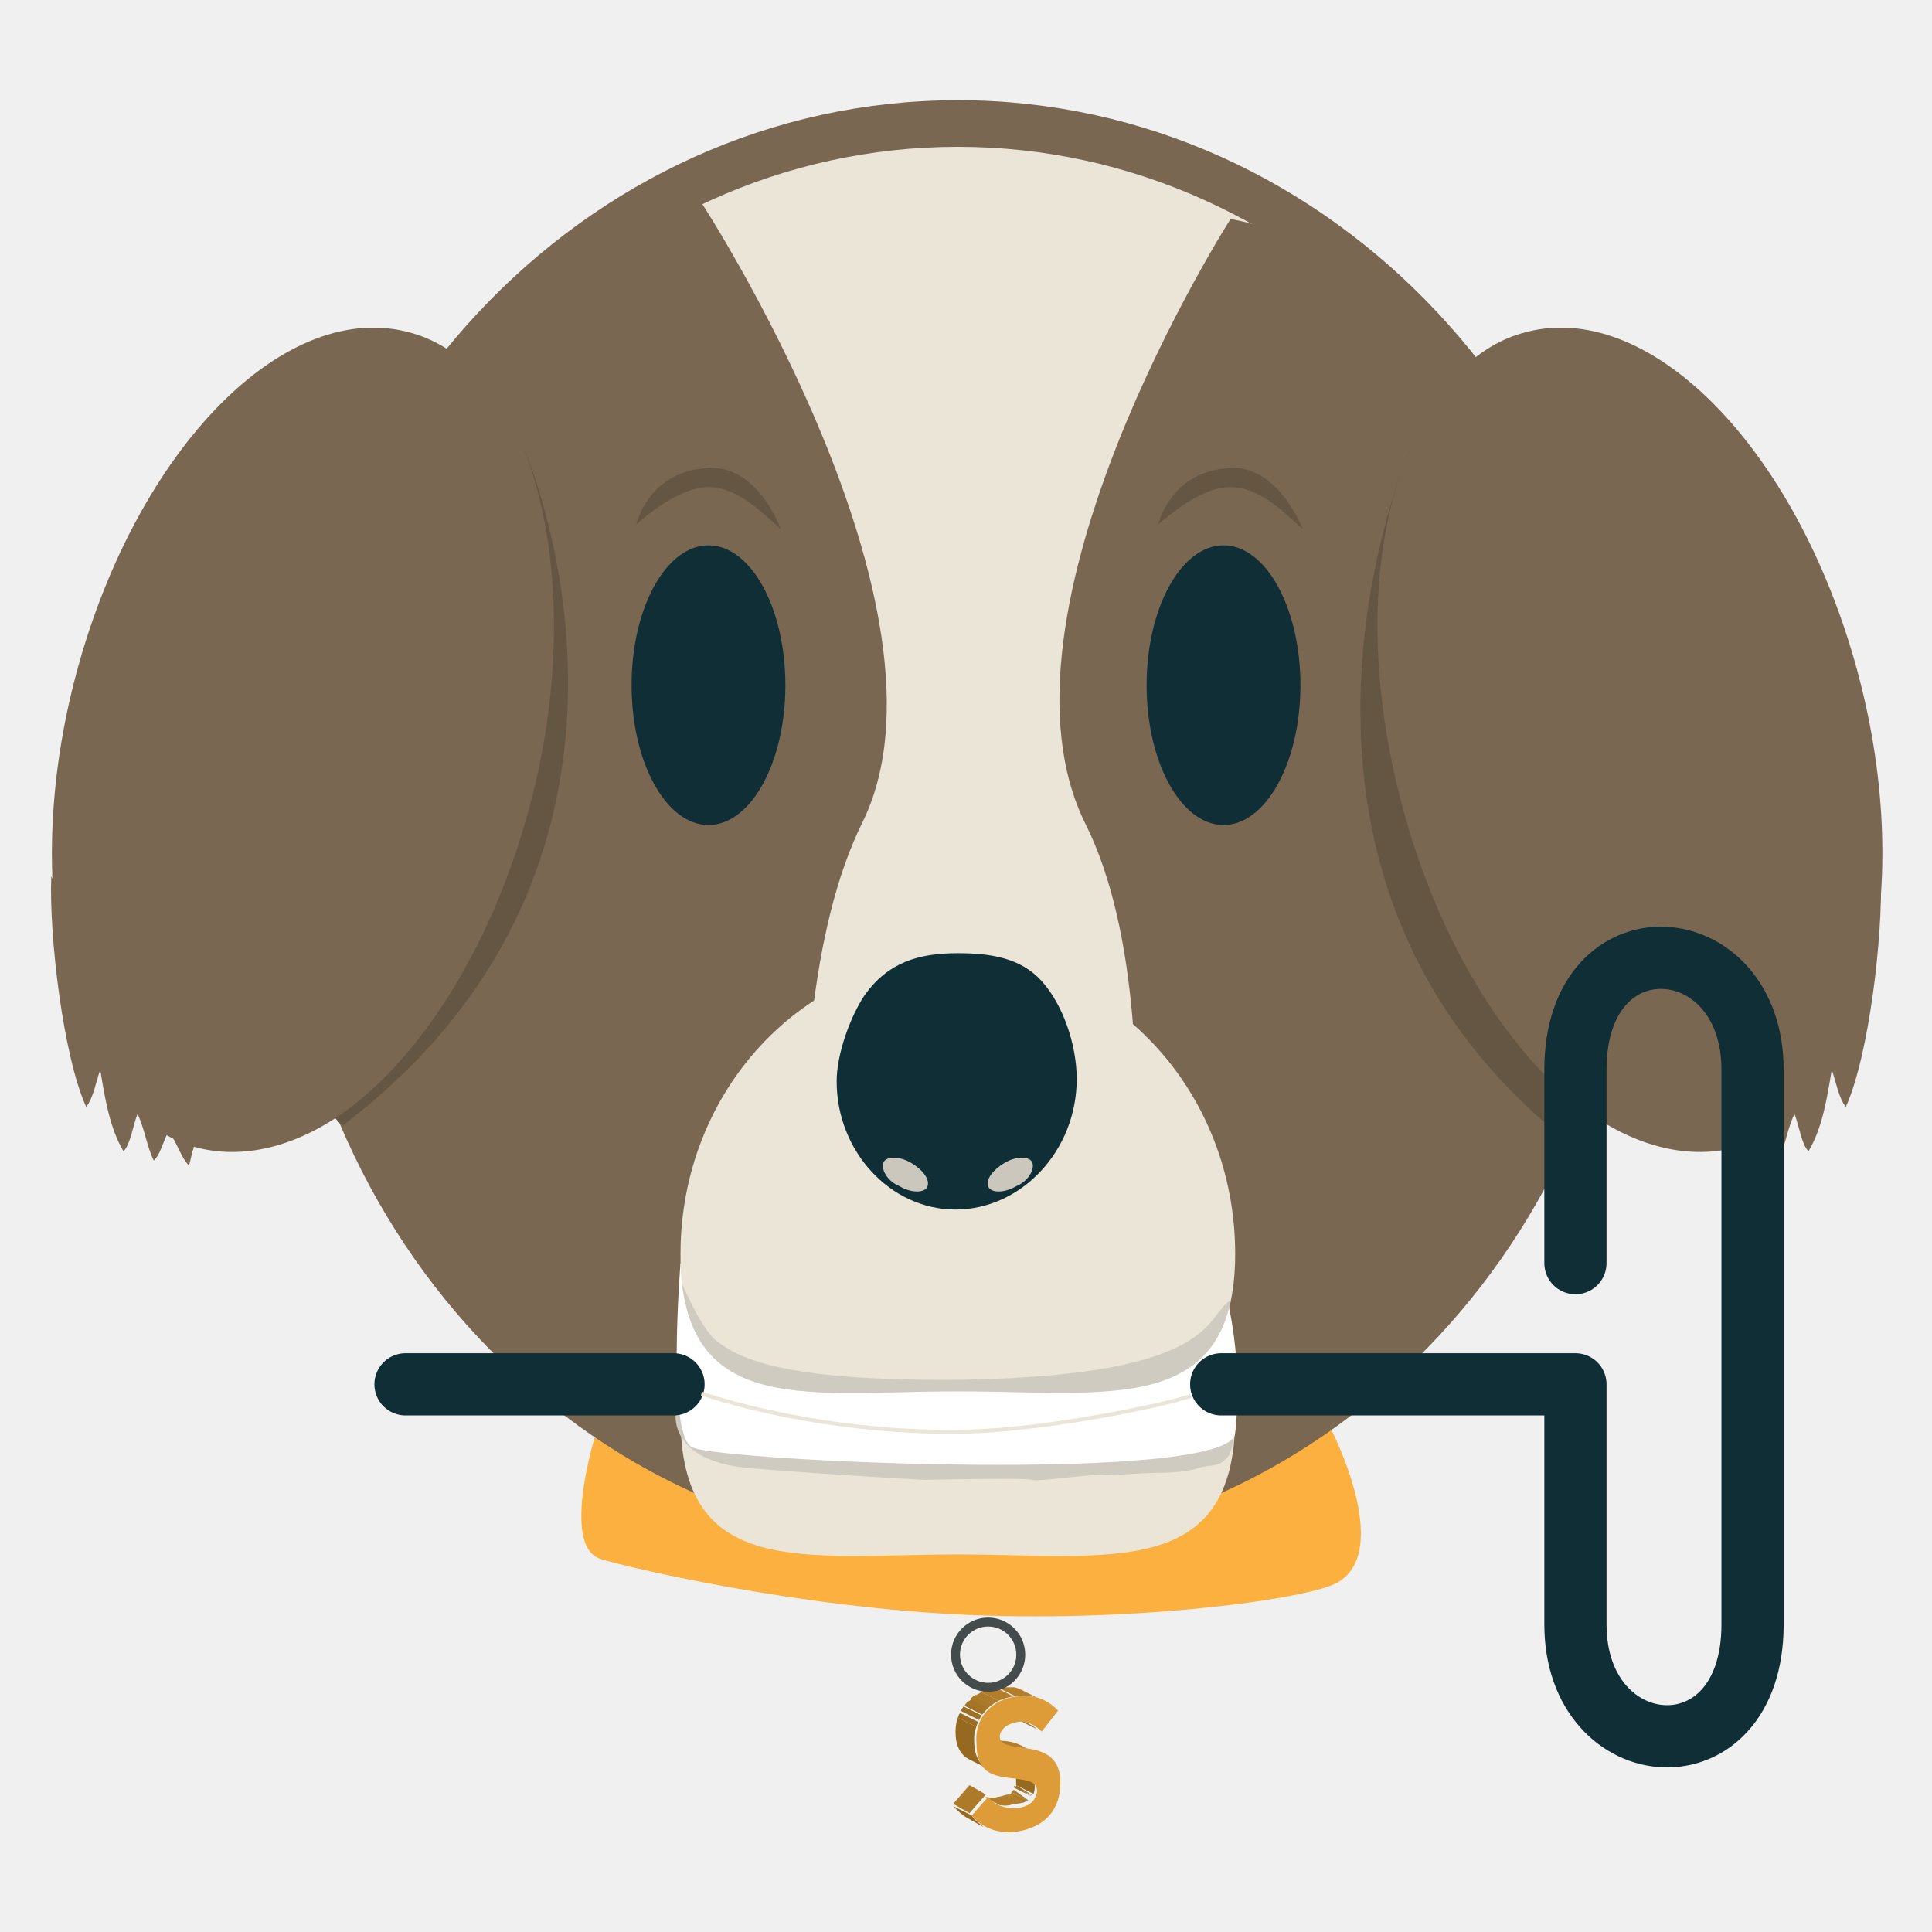
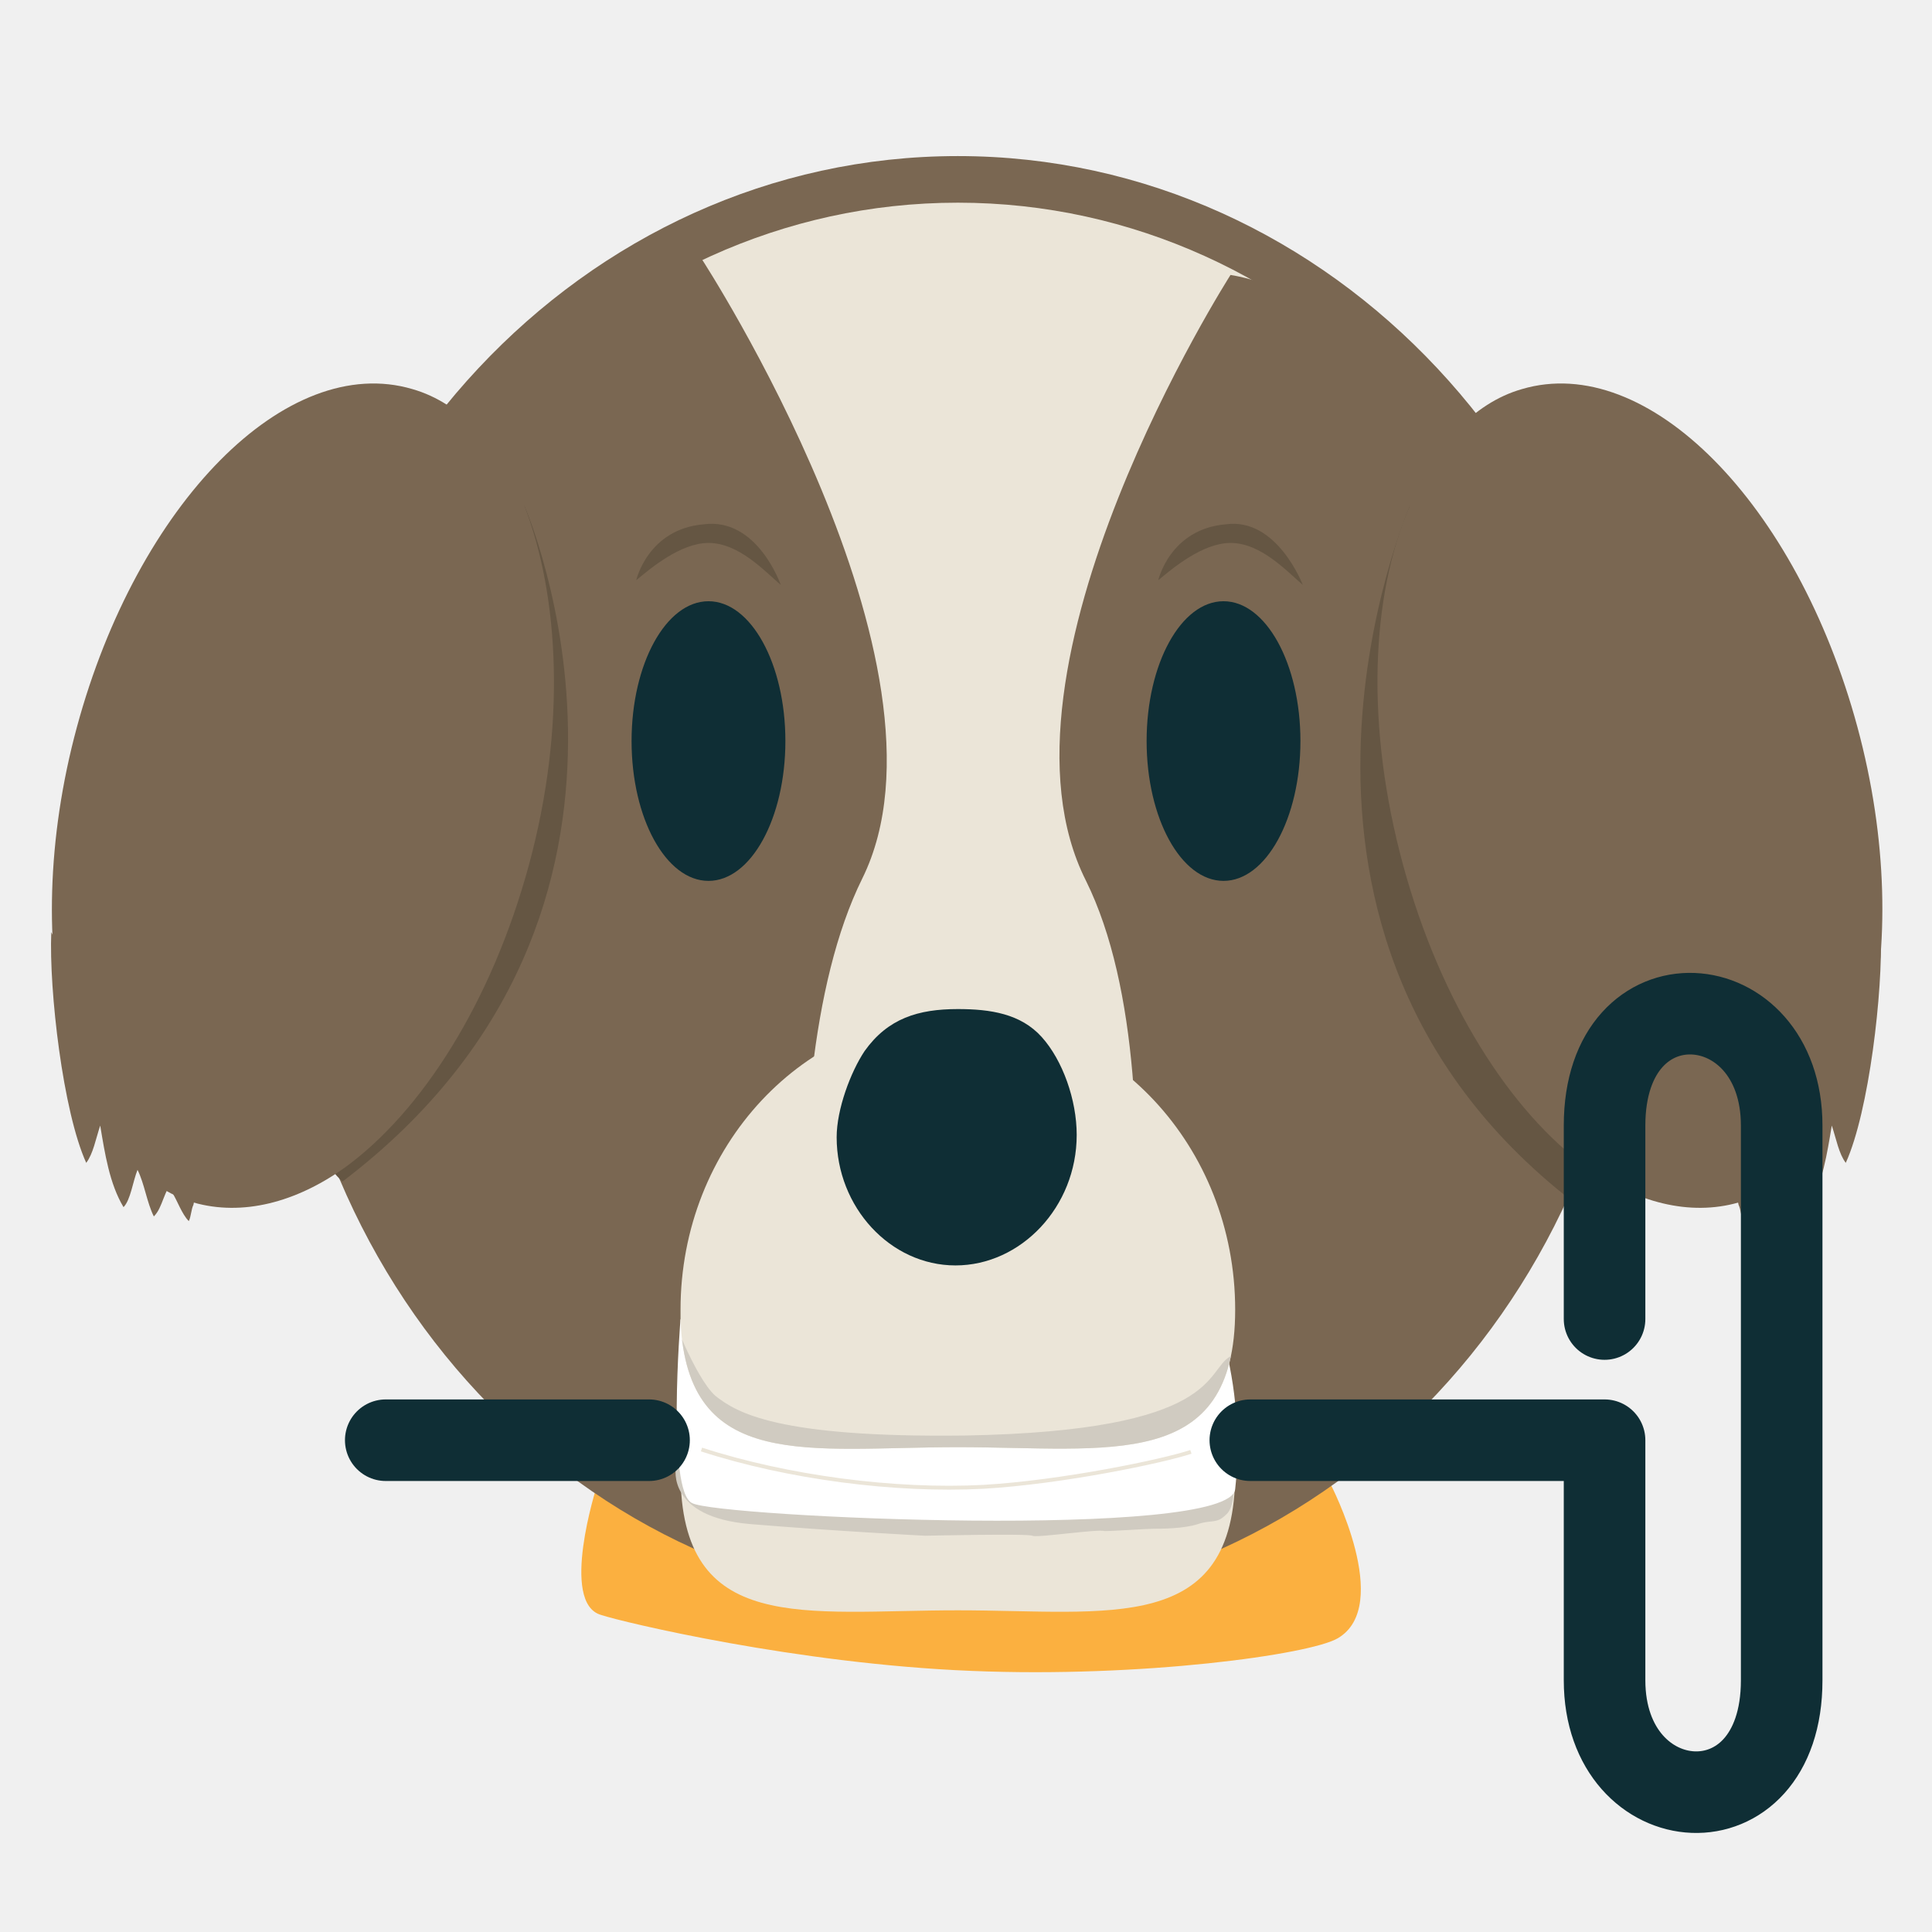
<svg xmlns="http://www.w3.org/2000/svg" xmlns:xlink="http://www.w3.org/1999/xlink" version="1.1" id="Layer_1" x="0px" y="0px" width="82.9px" height="82.9px" viewBox="0 0 82.9 82.9" enable-background="new 0 0 82.9 82.9" xml:space="preserve">
  <g>
    <g>
+       <path fill="#FBB040" d="M25.6,63.798c0,0-1.601,5,0.199,5.5c0.9,0.3,8.4,2.1,15.9,2.399c7.3,0.301,14.5-0.699,15.7-1.399    c2.399-1.4-0.3-6.601-0.3-6.601s-10,6.5-16.601,4.9C33.8,67.197,25.6,63.798,25.6,63.798z" />
+     </g>
+     <ellipse fill="#7A6752" cx="41.1" cy="37.797" rx="29.1" ry="31.1" />
+     <ellipse fill="#EBE5D8" cx="41.1" cy="37.797" rx="27.199" ry="29.1" />
+     <path fill="#7A6752" d="M30.1,11.097c0,0,11.399,17.5,6.899,26.6c-4.5,9.101-1.6,28.5-1.6,28.5s-21.2-3.3-21.2-27.8   S30.1,11.097,30.1,11.097z" />
+     <ellipse fill="#0F2E35" cx="30.4" cy="31.798" rx="3.3" ry="6" />
+     <path fill="#7A6752" d="M52.8,11.798c0,0-10.8,16.899-6.199,26c4.5,9.1,0.6,28.5,0.6,28.5s21-3.3,21-27.8   C68.2,13.897,52.8,11.798,52.8,11.798z" />
+     <path fill="#655643" d="M60.5,21.697c0,0-8.1,18.5,7.3,30.101" />
+     <path fill="#7A6752" d="M60.2,37.097c1.6,5.9,4.6,10.6,7.9,13c2.1,1.5,4.399,2.1,6.5,1.5c5.399-1.6,7.699-10.8,5.1-20.4   c-2.6-9.6-9-16.1-14.4-14.5c-2.1,0.601-3.8,2.5-4.8,5C58.8,25.597,58.6,31.197,60.2,37.097z" />
+     <path fill="none" stroke="#0F2E35" stroke-width="1.835" stroke-linecap="round" stroke-linejoin="round" stroke-miterlimit="10" d="   M67.2,57.498" />
+     <g>
+       <path fill="#7A6752" d="M80.7,39.998c0.1,2.5-0.5,7.699-1.5,9.899c-0.3-0.399-0.4-1-0.6-1.6c-0.2,1.2-0.4,2.5-1,3.5    c-0.301-0.3-0.4-1.101-0.601-1.601c-0.3,0.601-0.399,1.4-0.7,2c-0.399-0.399-0.399-1.1-0.899-1.6L80.7,39.998z" />
+     </g>
+     <g>
+       <path fill="#7A6752" d="M76.1,49.498c-0.101,0.6-0.4,1.199-0.601,1.699c-0.2,0.301-0.399,0.9-0.7,1.2c-0.1-0.2-0.1-0.5-0.199-0.7    c-0.101-0.5-0.2-1-0.4-1.5" />
+     </g>
+     <path fill="#EBE5D8" d="M53,63.197c0-7-5.3-12.699-11.899-12.699c-6.601,0-11.9,5.699-11.9,12.699s5.3,5.9,11.9,5.9   C47.6,69.097,53,70.197,53,63.197z" />
+     <path fill="#D0CBC1" d="M29,62.998c0,0-0.399,2.1,3.2,2.399s7.5,0.5,7.5,0.5s4.4-0.1,4.6,0c0.2,0.101,2.801-0.3,3.101-0.2   c0.399,0,1.8-0.1,2.1-0.1s1.3,0,1.9-0.2c0.6-0.2,0.8,0,1.2-0.399c0.5-0.4,0.3-1.9,0.3-1.9l-7.5-1.7L29,62.998z" />
+     <path fill="#FFFFFF" d="M29.2,56.597c0,0-0.6,7.4,0.5,7.9c1.1,0.6,23.1,1.6,23.3-0.601c0.2-1.8,0.101-4-0.399-6s-23-0.399-23-0.399   L29.2,56.597z" />
+     <path fill="none" stroke="#0F2E35" stroke-width="3.5" stroke-linecap="round" stroke-linejoin="round" stroke-miterlimit="10" d="   M53.65,61.798h15.2c0,0,0,4.2,0,10.3s7.6,6.7,7.6,0c0-4.9,0-17.7,0-23.8c0-6.101-7.6-6.7-7.6,0c0,4.899,0,8.3,0,8.3" />
+     <line fill="none" stroke="#0F2E35" stroke-width="3.5" stroke-linecap="round" stroke-linejoin="round" stroke-miterlimit="10" x1="16.552" y1="61.798" x2="27.85" y2="61.798" />
+     <ellipse fill="#0F2E35" cx="52.5" cy="31.798" rx="3.3" ry="6" />
+     <g>
      <g>
-         <g enable-background="new    ">
-           <g enable-background="new    ">
-             <defs>
-               <path id="SVGID_1_" enable-background="new    " d="M42.7,77.4L42,76.9c0.3,0.1,0.5,0.2,0.8,0.1c0.6-0.1,0.8-0.3,0.8-0.7        c0-0.2,0-0.3-0.2-0.4l0.8,0.4c0.2,0.1,0.2,0.2,0.2,0.4c0,0.4-0.3,0.7-0.9,0.7C43.3,77.5,43,77.5,42.7,77.4z" />
-             </defs>
-             <clipPath id="SVGID_2_">
-               <use xlink:href="#SVGID_1_" overflow="visible" />
-             </clipPath>
-             <g clip-path="url(#SVGID_2_)" enable-background="new    ">
-               <path fill="#A97828" d="M42.7,77.4L42,76.9c0,0,0,0,0,0L42.7,77.4C42.8,77.4,42.8,77.4,42.7,77.4" />
-               <path fill="#AD7B29" d="M42.8,77.4L42,77c0.1,0,0.2,0.1,0.2,0.1l0.8,0.4C42.9,77.4,42.9,77.4,42.8,77.4" />
-               <path fill="#B27E2B" d="M43,77.5l-0.8-0.4c0.2,0,0.4,0.1,0.6,0c0.2,0,0.3-0.1,0.5-0.1l0.8,0.4c-0.1,0.1-0.3,0.1-0.5,0.1        C43.4,77.5,43.2,77.5,43,77.5" />
-               <path fill="#AD7B29" d="M44,77.4L43.3,77c0,0,0.1,0,0.1-0.1l0.8,0.4C44.1,77.3,44.1,77.3,44,77.4" />
-               <path fill="#A97828" d="M44.2,77.3l-0.8-0.4c0,0,0,0,0.1-0.1L44.2,77.3C44.2,77.3,44.2,77.3,44.2,77.3" />
-               <path fill="#A57526" d="M44.2,77.2l-0.8-0.4c0,0,0,0,0,0L44.2,77.2C44.3,77.2,44.2,77.2,44.2,77.2" />
-               <path fill="#A17225" d="M44.3,77.2l-0.8-0.4c0,0,0,0,0,0L44.3,77.2C44.3,77.2,44.3,77.2,44.3,77.2" />
-               <path fill="#9D6F23" d="M44.3,77.1l-0.8-0.4c0,0,0,0,0-0.1L44.3,77.1C44.3,77.1,44.3,77.1,44.3,77.1" />
-               <path fill="#996C22" d="M44.4,77.1l-0.8-0.4c0,0,0,0,0-0.1L44.4,77.1C44.4,77,44.4,77.1,44.4,77.1" />
-               <path fill="#956920" d="M44.4,77l-0.8-0.4c0-0.1,0-0.2,0-0.3c0-0.2,0-0.3-0.2-0.4l0.8,0.4c0.2,0.1,0.2,0.2,0.2,0.4        C44.4,76.8,44.4,76.9,44.4,77" />
-             </g>
-           </g>
-           <g enable-background="new    ">
-             <defs>
-               <path id="SVGID_3_" enable-background="new    " d="M43.5,73.6l0.8,0.4c0.1,0.1,0.3,0.2,0.4,0.3l-0.8-0.4        C43.8,73.8,43.6,73.7,43.5,73.6z" />
-             </defs>
-             <clipPath id="SVGID_4_">
-               <use xlink:href="#SVGID_3_" overflow="visible" />
-             </clipPath>
-             <g clip-path="url(#SVGID_4_)" enable-background="new    ">
-               <path fill="#956920" d="M44.6,74.3l-0.8-0.4c-0.1-0.1-0.2-0.2-0.4-0.3l0.8,0.4C44.4,74.1,44.5,74.2,44.6,74.3" />
-             </g>
-           </g>
-           <g enable-background="new    ">
-             <defs>
-               <path id="SVGID_5_" enable-background="new    " d="M42.2,78.4L41.5,78c-0.2-0.1-0.4-0.3-0.6-0.5l0.8,0.4        C41.8,78.1,42,78.2,42.2,78.4z" />
-             </defs>
-             <clipPath id="SVGID_6_">
-               <use xlink:href="#SVGID_5_" overflow="visible" />
-             </clipPath>
-             <g clip-path="url(#SVGID_6_)" enable-background="new    ">
-               <path fill="#956920" d="M42.2,78.4L41.5,78c-0.2-0.1-0.4-0.3-0.6-0.5l0.8,0.4C41.8,78.1,42,78.2,42.2,78.4" />
-             </g>
-           </g>
-           <g>
-             <polygon fill="#AD7A29" points="41.6,77.8 40.9,77.4 41.6,76.6 42.3,77      " />
-           </g>
-           <g enable-background="new    ">
-             <defs>
-               <path id="SVGID_7_" enable-background="new    " d="M43,74.9l-0.8-0.4c0.1,0.1,0.4,0.1,0.8,0.2c0.3,0,0.7,0.1,1,0.3l0.8,0.4        c-0.3-0.2-0.6-0.2-1-0.3C43.4,75,43.2,74.9,43,74.9z" />
-             </defs>
-             <clipPath id="SVGID_8_">
-               <use xlink:href="#SVGID_7_" overflow="visible" />
-             </clipPath>
-             <g clip-path="url(#SVGID_8_)" enable-background="new    ">
-               <path fill="#A97828" d="M43,74.9l-0.8-0.4c0,0,0,0,0,0L43,74.9C43,74.9,43,74.9,43,74.9" />
-               <path fill="#AD7B29" d="M43.1,74.9l-0.8-0.4c0.1,0,0.1,0,0.2,0.1l0.8,0.4C43.2,74.9,43.1,74.9,43.1,74.9" />
-               <path fill="#B27E2B" d="M43.2,74.9l-0.8-0.4c0.1,0,0.3,0.1,0.6,0.1c0.2,0,0.4,0.1,0.6,0.1l0.8,0.4c-0.2,0-0.4-0.1-0.6-0.1        C43.6,75,43.4,75,43.2,74.9" />
-               <path fill="#AD7B29" d="M44.4,75.1l-0.8-0.4c0.1,0,0.3,0.1,0.4,0.1l0.8,0.4C44.6,75.2,44.5,75.2,44.4,75.1" />
-               <path fill="#A97828" d="M44.8,75.3L44,74.9c0,0,0,0,0.1,0L44.8,75.3C44.8,75.3,44.8,75.3,44.8,75.3" />
-             </g>
-           </g>
-           <g enable-background="new    ">
-             <defs>
-               <path id="SVGID_9_" enable-background="new    " d="M44,72.6l0.8,0.4c-0.3-0.2-0.7-0.3-1.2-0.2l-0.8-0.4        C43.3,72.3,43.7,72.4,44,72.6z" />
-             </defs>
-             <clipPath id="SVGID_10_">
-               <use xlink:href="#SVGID_9_" overflow="visible" />
-             </clipPath>
-             <g clip-path="url(#SVGID_10_)" enable-background="new    ">
-               <path fill="#B27E2B" d="M43.6,72.8l-0.8-0.4c0.3,0,0.6,0,0.8,0l0.8,0.4C44.1,72.8,43.9,72.8,43.6,72.8" />
-               <path fill="#AD7B29" d="M44.4,72.8l-0.8-0.4c0.1,0,0.2,0.1,0.3,0.1l0.8,0.4C44.6,72.9,44.5,72.9,44.4,72.8" />
-               <path fill="#A97828" d="M44.7,73L44,72.6c0,0,0,0,0.1,0L44.7,73C44.8,73,44.7,73,44.7,73" />
-             </g>
-           </g>
-           <g enable-background="new    ">
-             <defs>
-               <path id="SVGID_11_" enable-background="new    " d="M42.4,75.9l-0.8-0.4c-0.4-0.2-0.6-0.6-0.6-1.2c0-1,0.8-1.8,1.7-1.9        l0.8,0.4c-1,0.1-1.7,0.9-1.7,1.9C41.8,75.3,42,75.7,42.4,75.9z" />
-             </defs>
-             <clipPath id="SVGID_12_">
-               <use xlink:href="#SVGID_11_" overflow="visible" />
-             </clipPath>
-             <g clip-path="url(#SVGID_12_)" enable-background="new    ">
-               <path fill="#956920" d="M42.4,75.9l-0.8-0.4c-0.4-0.2-0.6-0.6-0.6-1.2c0-0.2,0-0.4,0.1-0.6l0.8,0.4c-0.1,0.2-0.1,0.4-0.1,0.6        C41.8,75.3,42,75.7,42.4,75.9" />
-               <path fill="#996C22" d="M41.9,74.1l-0.8-0.4c0-0.1,0.1-0.2,0.1-0.2l0.8,0.4C42,73.9,42,74,41.9,74.1" />
-               <path fill="#9D6F23" d="M42,73.8l-0.8-0.4c0-0.1,0.1-0.1,0.1-0.2l0.8,0.4C42.1,73.7,42.1,73.8,42,73.8" />
-               <path fill="#A17225" d="M42.2,73.6l-0.8-0.4c0-0.1,0.1-0.1,0.1-0.2l0.8,0.4C42.2,73.5,42.2,73.6,42.2,73.6" />
-               <path fill="#A57526" d="M42.3,73.5l-0.8-0.4c0-0.1,0.1-0.1,0.2-0.2l0.8,0.4C42.4,73.4,42.3,73.4,42.3,73.5" />
-               <path fill="#A97828" d="M42.4,73.3l-0.8-0.4c0.1-0.1,0.1-0.1,0.2-0.2l0.8,0.4C42.6,73.2,42.5,73.3,42.4,73.3" />
-               <path fill="#AD7B29" d="M42.6,73.2l-0.8-0.4c0.1-0.1,0.2-0.1,0.3-0.2l0.8,0.4C42.8,73,42.7,73.1,42.6,73.2" />
-               <path fill="#B27E2B" d="M42.9,73l-0.8-0.4c0.2-0.1,0.4-0.2,0.6-0.2l0.8,0.4C43.3,72.8,43.1,72.9,42.9,73" />
-             </g>
-           </g>
-           <g>
-             <path fill="#DE9C38" d="M43.6,72.8c0.8-0.1,1.3,0.1,1.8,0.6l-0.7,0.9c-0.3-0.3-0.7-0.5-1.1-0.4c-0.5,0.1-0.7,0.4-0.7,0.6       c0,0.3,0.2,0.4,1,0.5c0.8,0.1,1.6,0.3,1.6,1.5c0,1.1-0.6,1.9-1.9,2.1c-0.8,0.1-1.5-0.2-1.9-0.7l0.7-0.8       c0.3,0.4,0.8,0.5,1.2,0.5c0.6-0.1,0.8-0.3,0.9-0.7c0-0.4-0.2-0.5-1.1-0.6c-0.9-0.1-1.5-0.3-1.5-1.5       C41.8,73.7,42.6,72.9,43.6,72.8z" />
-           </g>
-         </g>
+         <path id="XMLID_12_" fill="#EBE5D8" d="M53,56.197c0-7-5.3-12.699-11.899-12.699c-6.601,0-11.9,5.699-11.9,12.699     c0,0.2,0,0.301,0,0.5c0.3,6.5,5.5,5.4,11.9,5.4C47.6,62.097,53,63.197,53,56.197z" />
+       </g>
+       <g>
+         <defs>
+           <path id="SVGID_1_" d="M53,56.197c0-7-5.3-12.699-11.899-12.699c-6.601,0-11.9,5.699-11.9,12.699c0,0.2,0,0.301,0,0.5      c0.3,6.5,5.5,5.4,11.9,5.4C47.6,62.097,53,63.197,53,56.197z" />
+         </defs>
+         <clipPath id="SVGID_2_">
+           <use xlink:href="#SVGID_1_" overflow="visible" />
+         </clipPath>
+         <path clip-path="url(#SVGID_2_)" fill="#D0CBC1" d="M41.4,61.597c11-0.2,10.3-2.8,11.399-3.4c1.101-0.6-0.399,3.2-0.399,3.2     s-4.2,1.601-4.4,1.601s-7.6,0.199-7.6,0.199H34l-6.5-2.199l1.2-4.9c0,0,1.1,3,2,3.8C31.6,60.597,33.3,61.697,41.4,61.597z" />
      </g>
    </g>
+     <path fill="#0F2E35" d="M46.2,48.697c0-1.5-0.6-3.199-1.5-4.199s-2.2-1.2-3.6-1.2c-1.7,0-3,0.399-4,1.8c-0.601,0.9-1.2,2.5-1.2,3.7   c0,3,2.3,5.5,5.1,5.5S46.2,51.798,46.2,48.697z" />
+     <path fill="#655643" d="M14.1,47.798c0,0,3.6-22.4,8.399-26.101c0,0,7.601,17.301-7.8,29C13.3,49.498,14.1,47.798,14.1,47.798z" />
+     <path fill="#7A6752" d="M22.7,37.097c-1.6,5.9-4.6,10.6-7.9,13c-2.1,1.5-4.399,2.1-6.5,1.5c-5.3-1.6-7.6-10.8-5-20.4   c2.601-9.6,9-16.1,14.4-14.5c2.1,0.601,3.8,2.5,4.8,5C24,25.597,24.3,31.197,22.7,37.097z" />
+     <path fill="#655643" d="M49.7,24.897c0.6-0.5,1.9-1.6,3.1-1.6c1.301,0,2.4,1.2,3.101,1.8c0,0-1.101-2.9-3.3-2.6   C50.2,22.697,49.7,24.897,49.7,24.897z" />
+     <path fill="#655643" d="M27.3,24.897c0.601-0.5,1.9-1.6,3.101-1.6c1.3,0,2.399,1.2,3.1,1.8c0,0-1-2.9-3.3-2.6   C27.8,22.697,27.3,24.897,27.3,24.897z" />
    <g>
-       <path fill="#FBB040" d="M25.6,61.4c0,0-1.6,5,0.2,5.5c0.9,0.3,8.4,2.1,15.9,2.4c7.3,0.3,14.5-0.7,15.7-1.4    c2.4-1.4-0.3-6.6-0.3-6.6s-10,6.5-16.6,4.9C33.8,64.8,25.6,61.4,25.6,61.4z" />
-     </g>
-     <ellipse fill="#7A6752" cx="41.1" cy="35.4" rx="29.1" ry="31.1" />
-     <ellipse fill="#EBE5D8" cx="41.1" cy="35.4" rx="27.2" ry="29.1" />
-     <path fill="#7A6752" d="M30.1,8.7c0,0,11.4,17.5,6.9,26.6c-4.5,9.1-1.6,28.5-1.6,28.5s-21.2-3.3-21.2-27.8   C14.2,11.5,30.1,8.7,30.1,8.7z" />
-     <ellipse fill="#0F2E35" cx="30.4" cy="29.4" rx="3.3" ry="6" />
-     <path fill="#7A6752" d="M52.8,9.4c0,0-10.8,16.9-6.2,26c4.5,9.1,0.6,28.5,0.6,28.5s21-3.3,21-27.8C68.2,11.5,52.8,9.4,52.8,9.4z" />
-     <path fill="#655643" d="M60.5,19.3c0,0-8.1,18.5,7.3,30.1" />
-     <path fill="#7A6752" d="M60.2,34.7c1.6,5.9,4.6,10.6,7.9,13c2.1,1.5,4.4,2.1,6.5,1.5c5.4-1.6,7.7-10.8,5.1-20.4   c-2.6-9.6-9-16.1-14.4-14.5c-2.1,0.6-3.8,2.5-4.8,5C58.8,23.2,58.6,28.8,60.2,34.7z" />
-     <path fill="none" stroke="#0F2E35" stroke-width="1.835" stroke-linecap="round" stroke-linejoin="round" stroke-miterlimit="10" d="   M67.2,55.1" />
-     <g>
-       <path fill="#7A6752" d="M80.7,37.6c0.1,2.5-0.5,7.7-1.5,9.9c-0.3-0.4-0.4-1-0.6-1.6c-0.2,1.2-0.4,2.5-1,3.5    c-0.3-0.3-0.4-1.1-0.6-1.6c-0.3,0.6-0.4,1.4-0.7,2c-0.4-0.4-0.4-1.1-0.9-1.6L80.7,37.6z" />
+       <path fill="#7A6752" d="M2.2,39.998c-0.1,2.5,0.5,7.699,1.5,9.899c0.3-0.399,0.4-1,0.6-1.6c0.2,1.2,0.4,2.5,1,3.5    c0.301-0.3,0.4-1.101,0.601-1.601c0.3,0.601,0.399,1.4,0.7,2C7,51.798,7,51.097,7.5,50.597L2.2,39.998z" />
    </g>
    <g>
-       <path fill="#7A6752" d="M76.1,47.1c-0.1,0.6-0.4,1.2-0.6,1.7c-0.2,0.3-0.4,0.9-0.7,1.2c-0.1-0.2-0.1-0.5-0.2-0.7    c-0.1-0.5-0.2-1-0.4-1.5" />
+       <path fill="#7A6752" d="M6.8,49.498c0.101,0.6,0.4,1.199,0.601,1.699c0.2,0.301,0.399,0.9,0.7,1.2c0.1-0.2,0.1-0.5,0.199-0.7    c0.101-0.5,0.2-1,0.4-1.5" />
    </g>
-     <path fill="#EBE5D8" d="M53,60.8c0-7-5.3-12.7-11.9-12.7c-6.6,0-11.9,5.7-11.9,12.7c0,7,5.3,5.9,11.9,5.9   C47.6,66.7,53,67.8,53,60.8z" />
-     <path fill="#D0CBC1" d="M29,60.6c0,0-0.4,2.1,3.2,2.4c3.6,0.3,7.5,0.5,7.5,0.5s4.4-0.1,4.6,0c0.2,0.1,2.8-0.3,3.1-0.2   c0.4,0,1.8-0.1,2.1-0.1s1.3,0,1.9-0.2c0.6-0.2,0.8,0,1.2-0.4c0.5-0.4,0.3-1.9,0.3-1.9l-7.5-1.7L29,60.6z" />
-     <path fill="#FFFFFF" d="M29.2,54.2c0,0-0.6,7.4,0.5,7.9c1.1,0.6,23.1,1.6,23.3-0.6c0.2-1.8,0.1-4-0.4-6c-0.5-2-23-0.4-23-0.4   L29.2,54.2z" />
-     <path fill="none" stroke="#0F2E35" stroke-width="2.669" stroke-linecap="round" stroke-linejoin="round" stroke-miterlimit="10" d="   M52.4,59.4h15.2c0,0,0,4.2,0,10.3c0,6.1,7.6,6.7,7.6,0c0-4.9,0-17.7,0-23.8c0-6.1-7.6-6.7-7.6,0c0,4.9,0,8.3,0,8.3" />
-     <line fill="none" stroke="#0F2E35" stroke-width="2.669" stroke-linecap="round" stroke-linejoin="round" stroke-miterlimit="10" x1="17.4" y1="59.4" x2="28.9" y2="59.4" />
-     <ellipse fill="#0F2E35" cx="52.5" cy="29.4" rx="3.3" ry="6" />
-     <g>
-       <defs>
-         <path id="XMLID_12_" d="M53,53.8c0-7-5.3-12.7-11.9-12.7c-6.6,0-11.9,5.7-11.9,12.7c0,0.2,0,0.3,0,0.5c0.3,6.5,5.5,5.4,11.9,5.4     C47.6,59.7,53,60.8,53,53.8z" />
-       </defs>
-       <use xlink:href="#XMLID_12_" overflow="visible" fill="#EBE5D8" />
-       <clipPath id="XMLID_3_">
-         <use xlink:href="#XMLID_12_" overflow="visible" />
-       </clipPath>
-       <path clip-path="url(#XMLID_3_)" fill="#D0CBC1" d="M41.4,59.2c11-0.2,10.3-2.8,11.4-3.4c1.1-0.6-0.4,3.2-0.4,3.2    s-4.2,1.6-4.4,1.6c-0.2,0-7.6,0.2-7.6,0.2l-6.4,0l-6.5-2.2l1.2-4.9c0,0,1.1,3,2,3.8C31.6,58.2,33.3,59.3,41.4,59.2z" />
-     </g>
-     <path fill="#0F2E35" d="M46.2,46.3c0-1.5-0.6-3.2-1.5-4.2c-0.9-1-2.2-1.2-3.6-1.2c-1.7,0-3,0.4-4,1.8c-0.6,0.9-1.2,2.5-1.2,3.7   c0,3,2.3,5.5,5.1,5.5S46.2,49.4,46.2,46.3z" />
-     <path fill="#CCC7BD" d="M44.3,49.9c-0.1-0.3-0.7-0.3-1.2,0c-0.5,0.3-0.8,0.7-0.7,1c0.1,0.3,0.7,0.3,1.2,0   C44.1,50.7,44.4,50.2,44.3,49.9z" />
-     <path fill="#655643" d="M14.1,45.4c0,0,3.6-22.4,8.4-26.1c0,0,7.6,17.3-7.8,29C13.3,47.1,14.1,45.4,14.1,45.4z" />
-     <path fill="#7A6752" d="M22.7,34.7c-1.6,5.9-4.6,10.6-7.9,13c-2.1,1.5-4.4,2.1-6.5,1.5C3,47.6,0.7,38.4,3.3,28.8   c2.6-9.6,9-16.1,14.4-14.5c2.1,0.6,3.8,2.5,4.8,5C24,23.2,24.3,28.8,22.7,34.7z" />
-     <path fill="#655643" d="M49.7,22.5c0.6-0.5,1.9-1.6,3.1-1.6c1.3,0,2.4,1.2,3.1,1.8c0,0-1.1-2.9-3.3-2.6   C50.2,20.3,49.7,22.5,49.7,22.5z" />
-     <path fill="#655643" d="M27.3,22.5c0.6-0.5,1.9-1.6,3.1-1.6c1.3,0,2.4,1.2,3.1,1.8c0,0-1-2.9-3.3-2.6   C27.8,20.3,27.3,22.5,27.3,22.5z" />
-     <ellipse fill="none" stroke="#434B4C" stroke-width="0.383" stroke-linecap="round" stroke-linejoin="round" stroke-miterlimit="10" cx="42.4" cy="71" rx="1.4" ry="1.4" />
-     <g>
-       <path fill="#7A6752" d="M2.2,37.6c-0.1,2.5,0.5,7.7,1.5,9.9c0.3-0.4,0.4-1,0.6-1.6c0.2,1.2,0.4,2.5,1,3.5c0.3-0.3,0.4-1.1,0.6-1.6    c0.3,0.6,0.4,1.4,0.7,2c0.4-0.4,0.4-1.1,0.9-1.6L2.2,37.6z" />
-     </g>
-     <g>
-       <path fill="#7A6752" d="M6.8,47.1c0.1,0.6,0.4,1.2,0.6,1.7c0.2,0.3,0.4,0.9,0.7,1.2c0.1-0.2,0.1-0.5,0.2-0.7    c0.1-0.5,0.2-1,0.4-1.5" />
-     </g>
-     <path fill="#CCC7BD" d="M37.9,49.9c0.1-0.3,0.7-0.3,1.2,0c0.5,0.3,0.8,0.7,0.7,1c-0.1,0.3-0.7,0.3-1.2,0   C38.1,50.7,37.8,50.2,37.9,49.9z" />
-     <path fill="none" stroke="#EBE5D8" stroke-width="0.167" stroke-miterlimit="10" d="M30.1,59.8c3.7,1.2,8.3,1.8,12.1,1.6   c3.4-0.2,7.7-1.1,8.9-1.5" />
+     <path fill="none" stroke="#EBE5D8" stroke-width="0.167" stroke-miterlimit="10" d="M30.1,62.197c3.699,1.2,8.3,1.801,12.1,1.601   c3.4-0.2,7.7-1.101,8.9-1.5" />
  </g>
</svg>
